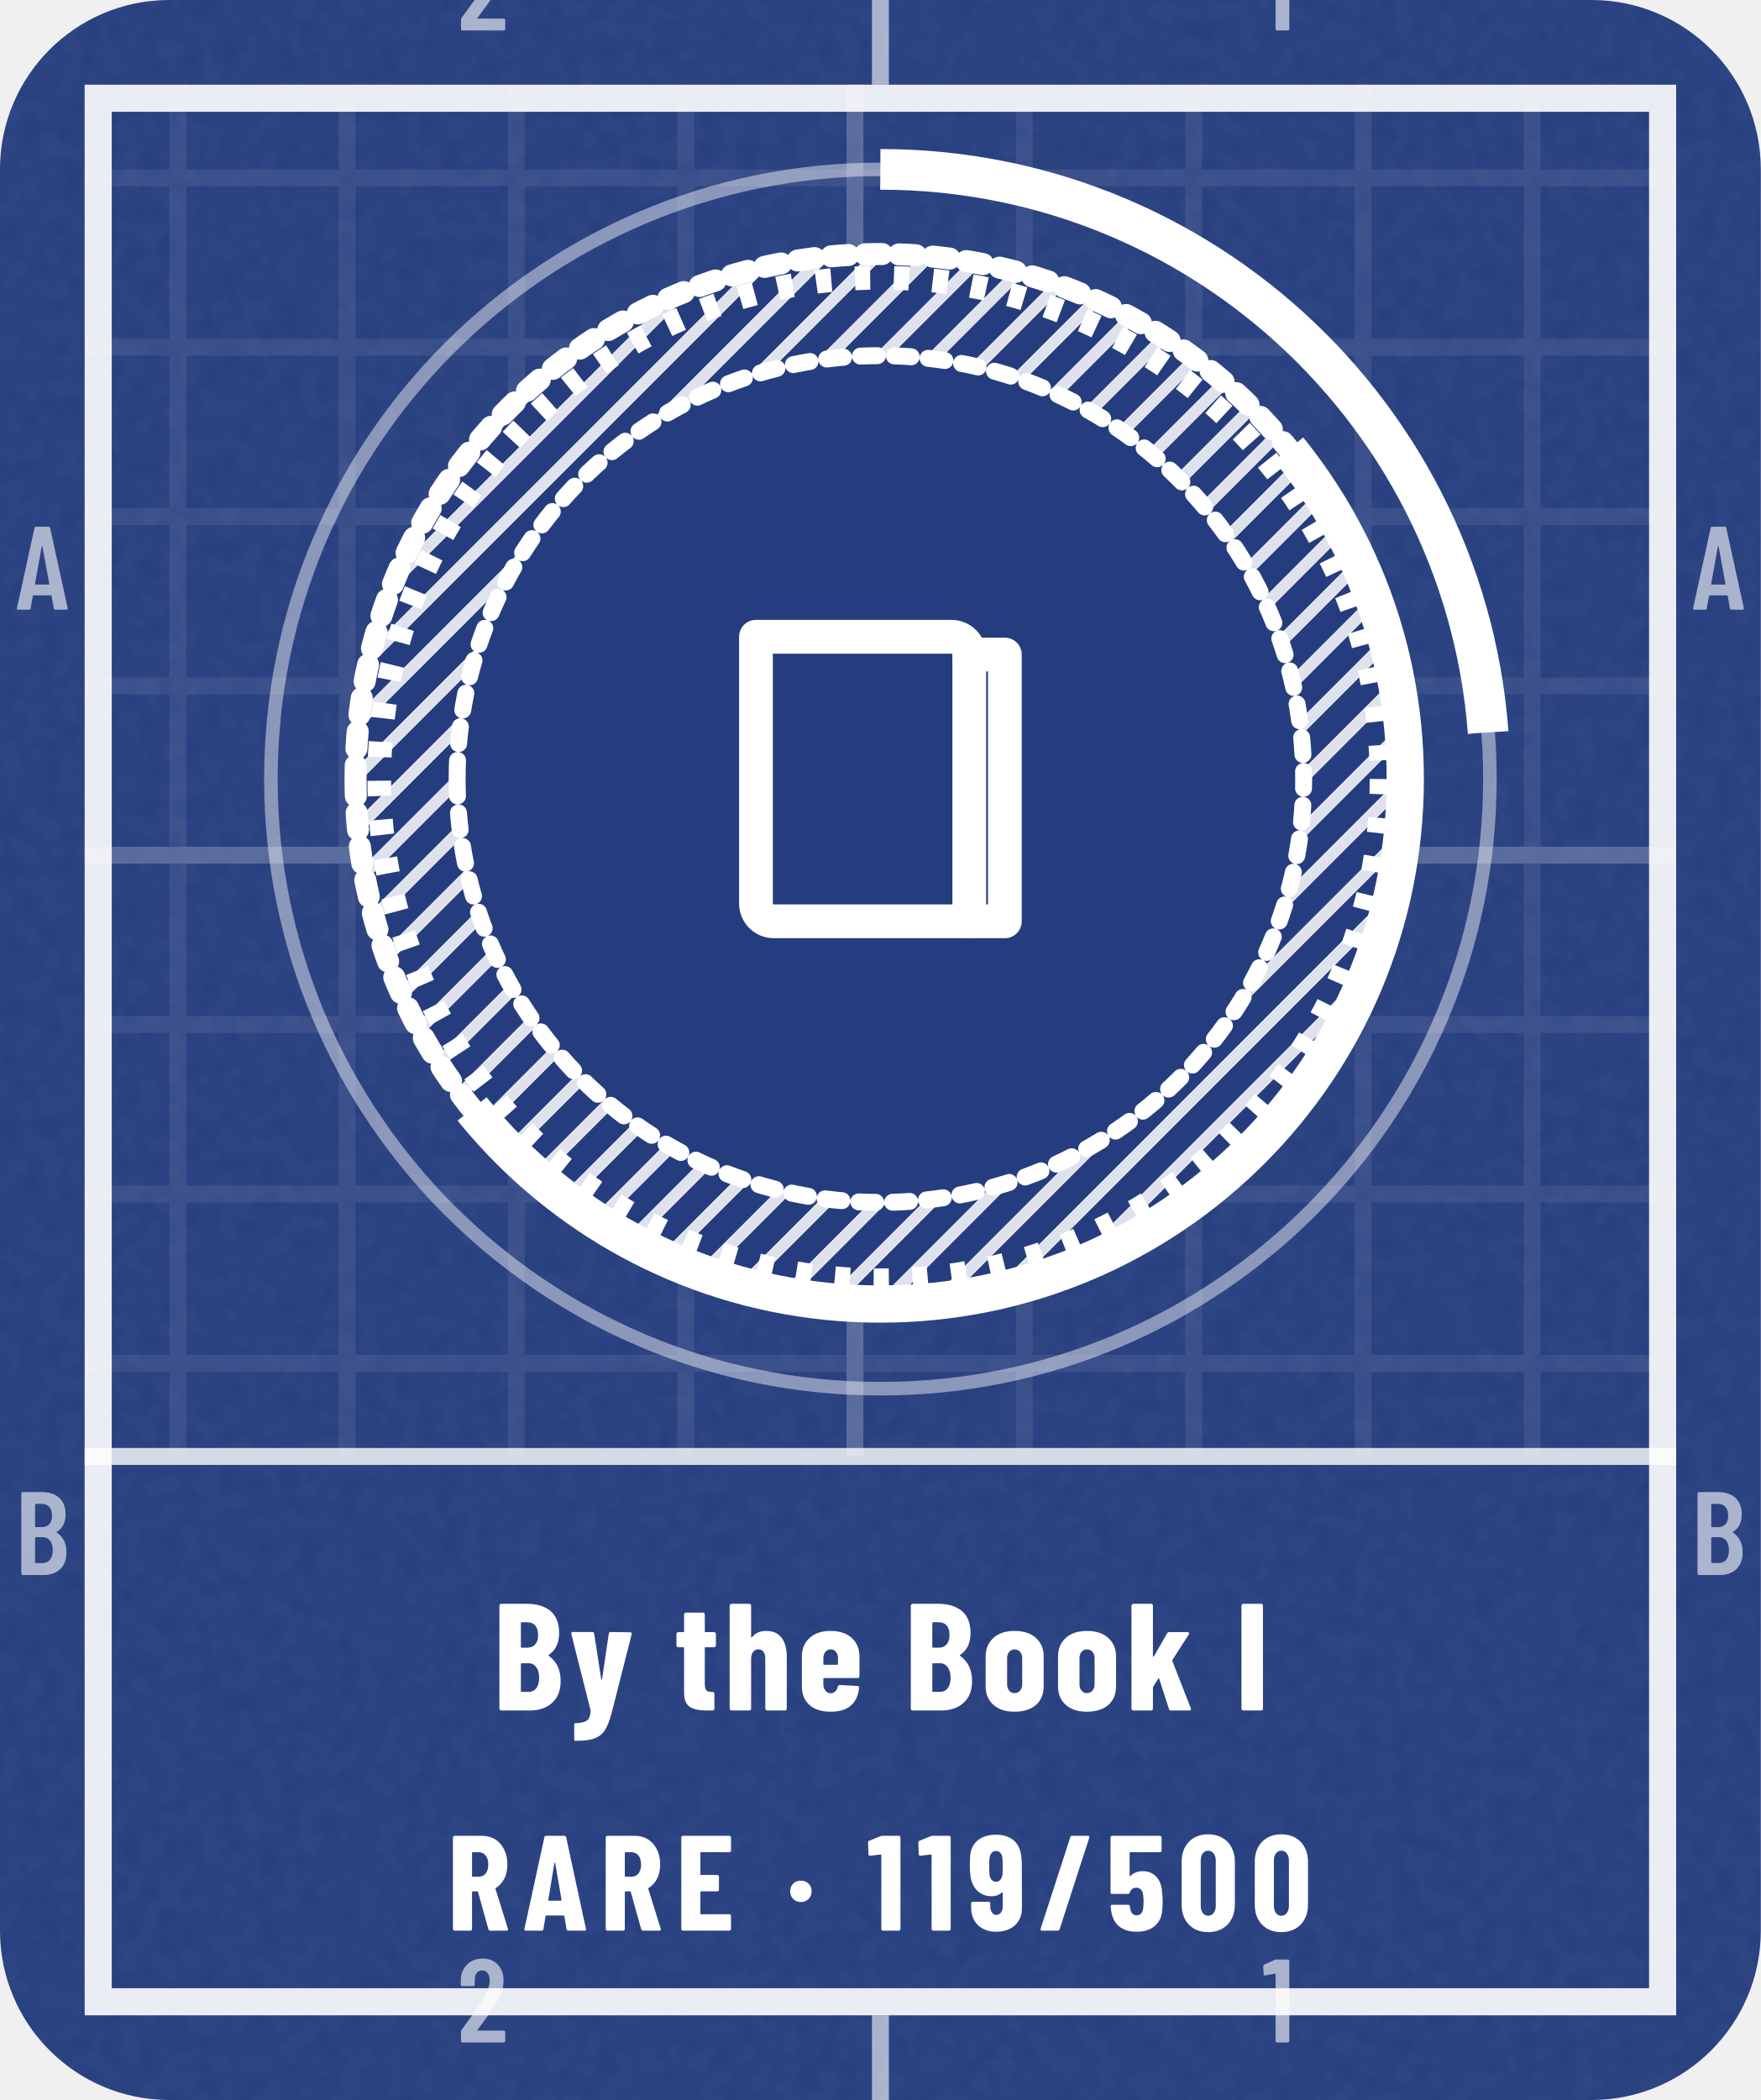
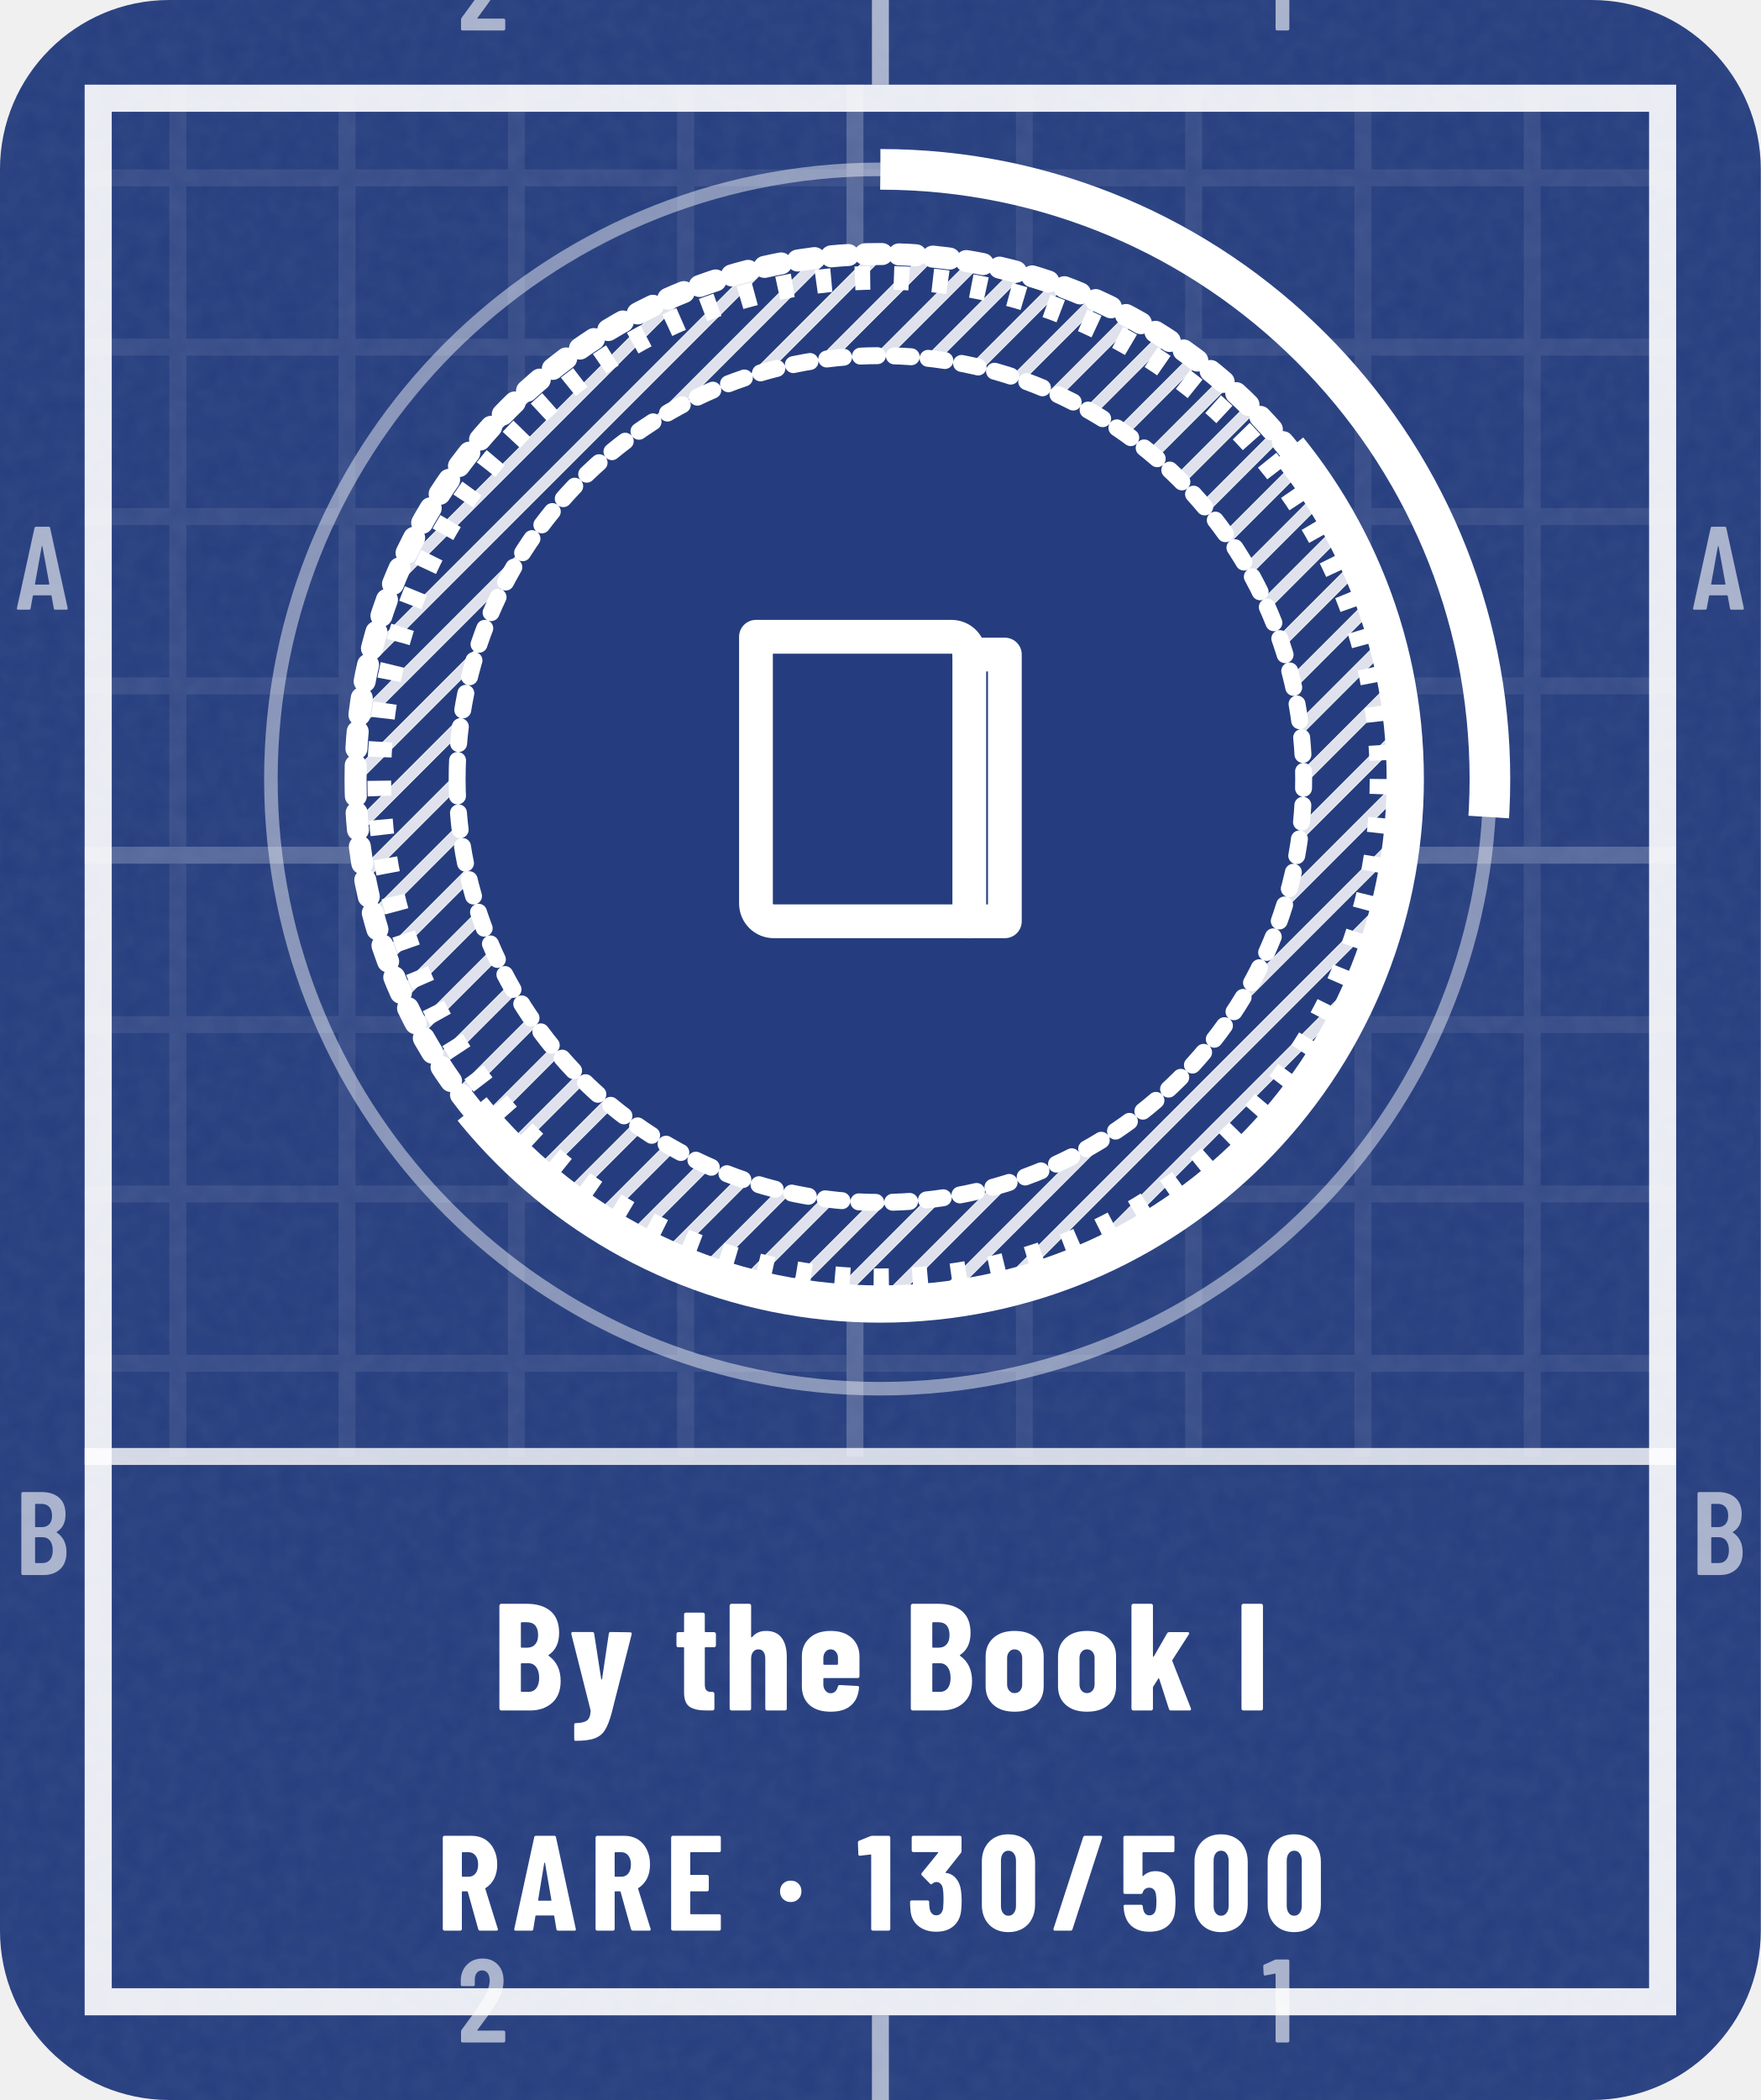
- <svg xmlns="http://www.w3.org/2000/svg" width="104" height="124" viewBox="0 0 104 124" role="img" aria-label="By the Book I: earned, Rare, 23% to By the Book II">
+ <svg xmlns="http://www.w3.org/2000/svg" width="104" height="124" viewBox="0 0 104 124" role="img" aria-label="By the Book I: earned, Rare, 26% to By the Book II">
  <style>@keyframes pl{from{stroke-dashoffset:1}}.pl{stroke-dasharray:1;animation:pl 1.6s cubic-bezier(.3,0,.2,1) .15s both}@keyframes sh{0%{transform:translateX(-110px)}38%,100%{transform:translateX(200px)}}.sh{animation:sh 6.5s ease-in-out infinite}@media (prefers-reduced-motion:reduce){.pl,.sp{animation:none}.sh,.bu{display:none}}</style>
  <defs>
    <clipPath id="kc1">
      <rect x="0" y="0" width="104" height="124" rx="10" />
    </clipPath>
    <filter id="kn2" x="0" y="0" width="100%" height="100%">
      <feTurbulence type="fractalNoise" baseFrequency=".85" numOctaves="2" stitchTiles="stitch" />
      <feColorMatrix values="0 0 0 0 1 0 0 0 0 1 0 0 0 0 1 0 0 0 0.06 0" />
    </filter>
    <pattern id="kp3" width="10" height="10" patternUnits="userSpaceOnUse">
      <path d="M10 .5H.5V10" fill="none" stroke="#FFFFFF" stroke-opacity="0.075" />
    </pattern>
    <pattern id="kp4" width="50" height="50" patternUnits="userSpaceOnUse">
      <path d="M50 .5H.5V50" fill="none" stroke="#FFFFFF" stroke-opacity="0.16" />
    </pattern>
    <clipPath id="kc5">
      <path clip-rule="evenodd" d="M5 5h94v114h-94zM5 86h94v33h-94z" />
    </clipPath>
    <pattern id="kh6" width="2.2" height="2.2" patternUnits="userSpaceOnUse" patternTransform="rotate(45)">
      <path d="M1.1 0V2.2" stroke="#FFFFFF" stroke-width="0.7" stroke-opacity="0.85" />
    </pattern>
    <clipPath id="kc7">
      <path d="M364 -206L-260 298L-8 610L616 106Z" />
    </clipPath>
    <path id="m49" d="M122 700H218Q223 700 226 696Q230 693 230 688V12Q230 7 226 4Q223 0 218 0H126Q121 0 118 4Q114 7 114 12V576Q114 578 112 580Q111 582 109 581L27 565H24Q13 565 13 576L10 643Q10 653 18 657L107 697Q114 700 122 700Z" />
    <path id="m50" d="M173 100H392Q397 100 400 96Q404 93 404 88V12Q404 7 400 4Q397 0 392 0H43Q38 0 34 4Q31 7 31 12V92Q31 101 36 107L75 160Q114 212 152 266Q189 320 215 363Q273 459 273 522Q273 562 256 585Q238 608 209 608Q180 608 163 586Q146 563 147 526V487Q147 482 144 478Q140 475 135 475H41Q36 475 32 478Q29 482 29 487V530Q33 610 84 659Q134 708 214 708Q293 708 342 656Q390 605 390 521Q390 471 373 422Q356 373 319 317Q294 277 260 229Q225 181 214 166Q184 126 170 106Q168 104 169 102Q170 100 173 100Z" />
    <path id="m65" d="M325 11 306 116Q306 121 300 121H154Q148 121 148 116L129 11Q128 0 116 0H25Q11 0 14 13L162 689Q164 700 175 700H281Q292 700 294 689L442 13V9Q442 0 431 0H338Q326 0 325 11ZM171 212H282Q288 212 287 217L229 533Q228 536 226 536Q224 536 223 533L166 217Q165 212 171 212Z" />
    <path id="m66" d="M242 0H66Q61 0 58 4Q54 7 54 12V688Q54 693 58 696Q61 700 66 700H224Q319 700 373 652Q427 604 427 512Q427 409 354 365Q349 362 352 359Q391 334 413 292Q435 250 435 192Q435 100 382 50Q328 0 242 0ZM170 595V409Q170 404 175 404H226Q267 404 290 429Q313 454 313 500Q313 548 290 574Q267 600 226 600H175Q170 600 170 595ZM319 208Q319 260 296 290Q273 319 233 319H175Q170 319 170 314V106Q170 101 175 101H233Q273 101 296 129Q319 157 319 208Z" />
    <path id="n47" d="M18 14 237 690Q240 700 250 700H367Q373 700 376 696Q379 693 377 686L158 10Q155 0 145 0H28Q22 0 19 4Q16 7 18 14Z" />
    <path id="n48" d="M30 191V509Q30 600 84 656Q138 711 226 711Q284 711 329 686Q374 661 398 615Q423 569 423 509V191Q423 131 398 85Q374 39 329 14Q284 -11 226 -11Q138 -11 84 44Q30 100 30 191ZM282 183V517Q282 550 266 570Q251 590 226 590Q201 590 186 570Q171 550 171 517V183Q171 150 186 130Q201 110 226 110Q251 110 266 130Q282 150 282 183Z" />
    <path id="n49" d="M115 700H236Q241 700 244 696Q248 693 248 688V12Q248 7 244 4Q241 0 236 0H119Q114 0 110 4Q107 7 107 12V558Q107 562 102 562L25 553H23Q12 553 12 564L9 650Q9 660 18 664L100 697Q108 700 115 700Z" />
+     <path id="n51" d="M404 222Q404 178 400 147Q392 75 344 34Q297 -8 217 -8Q134 -8 82 36Q30 80 26 153Q23 180 23 211Q23 223 35 223H152Q164 223 164 211Q164 188 167 168Q170 142 183 128Q196 113 217 113Q237 113 250 127Q263 141 267 165Q270 200 270 237Q270 284 265 311Q261 334 248 346Q236 359 217 359Q202 359 187 346Q181 342 179 342Q175 342 170 347L110 408Q106 412 106 417Q106 421 109 425L230 574Q232 576 231 578Q230 580 227 580H47Q42 580 38 584Q35 587 35 592V688Q35 693 38 696Q42 700 47 700H391Q396 700 400 696Q403 693 403 688V588Q403 580 398 573L286 432Q285 430 285 428Q285 426 287 426Q331 422 362 386Q392 350 399 296Q404 258 404 222Z" />
    <path id="n53" d="M416 218Q416 185 413 155Q409 78 358 35Q308 -8 223 -8Q143 -8 94 32Q45 72 35 151L32 179Q32 191 44 191H161Q173 191 174 179Q174 173 176 163Q185 113 223 113Q243 113 256 126Q268 140 272 164Q275 190 275 219Q275 240 271 270Q267 293 254 305Q242 317 223 317Q185 317 174 282Q171 271 161 271H43Q38 271 34 274Q31 278 31 283V688Q31 693 34 696Q38 700 43 700H396Q401 700 404 696Q408 693 408 688V591Q408 586 404 582Q401 579 396 579H177Q172 579 172 574V406Q172 403 174 402Q176 401 178 404Q195 421 218 430Q241 439 267 439Q331 439 370 397Q408 355 412 280Q416 242 416 218Z" />
-     <path id="n57" d="M212 -8Q130 -8 79 40Q28 89 28 171V201Q28 206 32 210Q35 213 40 213H157Q162 213 166 210Q169 206 169 201V179Q169 152 182 134Q194 116 212 116Q234 116 248 134Q261 151 261 179V279Q261 282 259 282Q257 283 255 281Q223 254 181 254Q111 254 68 300Q26 346 21 423Q18 450 18 482Q18 504 20 542Q23 621 74 664Q125 708 210 708Q290 708 340 668Q389 628 398 549Q402 517 402 494L403 171Q404 89 352 40Q299 -8 212 -8ZM261 472Q261 509 259 534Q256 560 244 574Q231 588 211 588Q191 588 178 573Q166 558 163 531Q161 507 161 472Q161 449 164 410Q168 387 180 374Q192 361 211 361Q230 361 242 374Q255 388 259 412Q261 438 261 472Z" />
    <path id="n65" d="M325 11 309 107Q309 112 303 112H176Q170 112 170 107L154 11Q153 0 141 0H24Q11 0 14 13L161 689Q163 700 174 700H309Q320 700 322 689L468 13L469 9Q469 0 458 0H338Q326 0 325 11ZM194 221H284Q289 221 288 226L241 499Q240 502 238 502Q236 502 235 499L190 226Q190 221 194 221Z" />
    <path id="n66" d="M245 0H56Q51 0 48 4Q44 7 44 12V688Q44 693 48 696Q51 700 56 700H223Q323 700 380 652Q436 604 436 509Q436 410 368 365Q364 362 367 359Q446 303 446 193Q446 100 390 50Q334 0 245 0ZM185 574V417Q185 412 190 412H226Q260 412 279 434Q298 455 298 494Q298 535 280 557Q261 579 226 579H190Q185 579 185 574ZM305 214Q305 258 286 284Q267 310 235 310H190Q185 310 185 305V127Q185 122 190 122H234Q267 122 286 146Q305 170 305 214Z" />
    <path id="n69" d="M399 579H190Q185 579 185 574V416Q185 411 190 411H310Q315 411 318 408Q322 404 322 399V302Q322 297 318 294Q315 290 310 290H190Q185 290 185 285V126Q185 121 190 121H399Q404 121 408 118Q411 114 411 109V12Q411 7 408 4Q404 0 399 0H56Q51 0 48 4Q44 7 44 12V688Q44 693 48 696Q51 700 56 700H399Q404 700 408 696Q411 693 411 688V591Q411 586 408 582Q404 579 399 579Z" />
    <path id="n73" d="M44 12V688Q44 693 48 696Q51 700 56 700H173Q178 700 182 696Q185 693 185 688V12Q185 7 182 4Q178 0 173 0H56Q51 0 48 4Q44 7 44 12Z" />
    <path id="n82" d="M306 10 229 286Q227 290 224 290H190Q185 290 185 285V12Q185 7 182 4Q178 0 173 0H56Q51 0 48 4Q44 7 44 12V688Q44 693 48 696Q51 700 56 700H258Q313 700 356 674Q399 647 422 599Q446 551 446 489Q446 430 424 385Q401 340 361 315Q359 314 358 312Q357 311 358 309L450 14L451 10Q451 0 440 0H320Q309 0 306 10ZM185 574V403Q185 398 190 398H235Q266 398 286 422Q305 447 305 488Q305 530 286 554Q266 579 235 579H190Q185 579 185 574Z" />
    <path id="n101" d="M397 213H177Q172 213 172 208V171Q172 146 186 130Q199 113 220 113Q239 113 251 126Q263 138 267 157Q270 167 280 167L395 161Q400 161 404 158Q407 154 406 148Q399 71 352 32Q306 -8 220 -8Q131 -8 81 36Q31 81 31 160V354Q31 430 82 476Q132 522 220 522Q308 522 358 476Q409 430 409 354V225Q409 220 406 216Q402 213 397 213ZM172 344V305Q172 300 177 300H263Q268 300 268 305V344Q268 369 254 385Q241 401 220 401Q199 401 186 385Q172 369 172 344Z" />
    <path id="n104" d="M413 351V12Q413 7 410 4Q406 0 401 0H284Q279 0 276 4Q272 7 272 12V340Q272 369 260 385Q249 401 227 401Q204 401 192 384Q179 368 179 338V12Q179 7 176 4Q172 0 167 0H50Q45 0 42 4Q38 7 38 12V688Q38 693 42 696Q45 700 50 700H167Q172 700 176 696Q179 693 179 688V483Q179 480 182 480Q184 480 188 484Q220 522 277 522Q345 522 379 477Q413 432 413 351Z" />
    <path id="n107" d="M38 12V688Q38 693 42 696Q45 700 50 700H167Q172 700 176 696Q179 693 179 688V357Q179 353 181 352Q183 352 185 355L272 506Q276 514 287 514H407Q414 514 416 510Q419 506 415 500L307 332Q305 328 306 325L428 14Q429 12 429 9Q429 0 418 0H297Q287 0 284 10L220 208Q219 211 217 212Q215 212 214 209L181 157Q179 153 179 151V12Q179 7 176 4Q172 0 167 0H50Q45 0 42 4Q38 7 38 12Z" />
    <path id="n111" d="M31 160V354Q31 430 82 476Q133 522 221 522Q310 522 361 476Q412 430 412 354V160Q412 82 362 37Q311 -8 221 -8Q132 -8 82 37Q31 82 31 160ZM271 171V344Q271 369 257 385Q243 401 221 401Q199 401 186 385Q172 369 172 344V171Q172 146 186 130Q199 114 221 114Q243 114 257 130Q271 146 271 171Z" />
    <path id="n116" d="M260 415H204Q199 415 199 410V172Q199 143 210 132Q221 121 243 122H250Q255 122 258 118Q262 115 262 110V12Q262 7 258 4Q255 0 250 0H210Q137 0 100 24Q63 49 63 118V410Q63 415 58 415H25Q20 415 16 418Q13 422 13 427V502Q13 507 16 510Q20 514 25 514H58Q63 514 63 519V630Q63 635 66 638Q70 642 75 642H187Q192 642 196 638Q199 635 199 630V519Q199 514 204 514H260Q265 514 268 510Q272 507 272 502V427Q272 422 268 418Q265 415 260 415Z" />
    <path id="n121" d="M32 -187V-95Q32 -83 41 -83Q93 -82 115 -66Q137 -51 140 -3L139 3L13 502V506Q13 515 24 515H150Q162 515 163 504L209 207Q210 203 212 203Q214 203 215 207L259 504Q260 515 272 515L398 513Q412 513 409 500L277 -19Q257 -92 234 -128Q212 -165 168 -182Q125 -199 43 -199H38Q36 -199 34 -196Q32 -192 32 -187Z" />
    <path id="n183" d="M34 290Q34 325 56 347Q78 369 113 369Q148 369 170 347Q192 325 192 290Q192 256 170 234Q147 211 113 211Q79 211 56 234Q34 256 34 290Z" />
  </defs>
  <rect y="0" width="104" height="124" rx="10" fill="#253D7E" />
  <rect y="0" width="104" height="124" clip-path="url(#kc1)" filter="url(#kn2)" />
  <g clip-path="url(#kc5)">
    <rect y="0" width="104" height="124" fill="url(#kp3)" />
    <rect y="0" width="104" height="124" fill="url(#kp4)" />
  </g>
  <rect x="5.8" y="5.8" width="92.4" height="112.4" fill="none" stroke="#FFFFFF" stroke-opacity="0.9" stroke-width="1.6" />
  <path d="M52 0V5M52 119V124" stroke="#FFFFFF" stroke-opacity="0.6" />
  <g transform="scale(0.007 -0.007)" fill="#FFFFFF" fill-opacity="0.6">
    <use href="#m50" x="3859" y="-257" />
    <use href="#m50" x="3859" y="-17229" />
    <use href="#m49" x="10649" y="-257" />
    <use href="#m49" x="10649" y="-17229" />
    <use href="#m65" x="129" y="-5143" />
    <use href="#m65" x="14272" y="-5143" />
    <use href="#m66" x="126" y="-13286" />
    <use href="#m66" x="14269" y="-13286" />
  </g>
  <path d="M5 86H99" stroke="#FFFFFF" stroke-opacity=".8" stroke-width="1" />
  <circle cx="52" cy="46" r="36" fill="none" stroke="#FFFFFF" stroke-opacity=".45" stroke-width=".8" />
-   <circle cx="52" cy="46" r="36" fill="none" stroke="#FFFFFF" stroke-width="2.4" stroke-dasharray="53.8 226.2" transform="rotate(-90 52 46)" />
+   <circle cx="52" cy="46" r="36" fill="none" stroke="#FFFFFF" stroke-width="2.4" stroke-dasharray="58.8 226.2" transform="rotate(-90 52 46)" />
  <path d="M21 46a31 31 0 1 0 62 0a31 31 0 1 0 -62 0Z" fill="#253D7E" stroke="#FFFFFF" stroke-width="1.3" stroke-linejoin="round" stroke-linecap="round" class="pl" pathLength="1" />
  <circle cx="52" cy="46" r="29.6" fill="none" stroke="#FFFFFF" stroke-width="1.4" stroke-dasharray=".9 1.4" />
  <path d="M21 46a31 31 0 1 0 62 0a31 31 0 1 0 -62 0ZM27 46a25 25 0 1 0 50 0a25 25 0 1 0 -50 0Z" fill-rule="evenodd" fill="url(#kh6)" />
  <path d="M27 46a25 25 0 1 0 50 0a25 25 0 1 0 -50 0Z" fill="#253D7E" stroke="#FFFFFF" stroke-width="1" stroke-linejoin="round" stroke-linecap="round" class="pl" pathLength="1" />
  <g transform="translate(39.4 33.4) scale(1.05)" fill="none" stroke="#FFFFFF" stroke-width="1.9" stroke-linecap="round" stroke-linejoin="round">
    <path d="M5 4h11a1 1 0 0 1 1 1v15H6a1 1 0 0 1-1-1z" />
    <path d="M17 5h2v15h-2" />
  </g>
  <g clip-path="url(#kc7)">
    <path d="M21 46a31 31 0 1 0 62 0a31 31 0 1 0 -62 0Z" fill="none" stroke="#FFFFFF" stroke-width="2.2" stroke-linejoin="round" stroke-linecap="round" />
  </g>
  <g transform="translate(29.1 101) scale(0.009 -0.009)" fill="#FFFFFF">
    <use href="#n66" x="0" />
    <use href="#n121" x="503" />
    <use href="#n116" x="1193" />
    <use href="#n104" x="1517" />
    <use href="#n101" x="1998" />
    <use href="#n66" x="2700" />
    <use href="#n111" x="3204" />
    <use href="#n111" x="3679" />
    <use href="#n107" x="4154" />
    <use href="#n73" x="4870" />
  </g>
-   <g transform="translate(26.4 114) scale(0.008 -0.008)" fill="#FFFFFF">
+   <g transform="translate(25.8 114) scale(0.008 -0.008)" fill="#FFFFFF">
    <use href="#n82" x="0" />
    <use href="#n65" x="558" />
    <use href="#n82" x="1128" />
    <use href="#n69" x="1686" />
    <use href="#n183" x="2500" />
    <use href="#n49" x="3100" />
-     <use href="#n49" x="3471" />
-     <use href="#n57" x="3842" />
-     <use href="#n47" x="4365" />
-     <use href="#n53" x="4868" />
-     <use href="#n48" x="5394" />
-     <use href="#n48" x="5934" />
+     <use href="#n51" x="3471" />
+     <use href="#n48" x="3994" />
+     <use href="#n47" x="4535" />
+     <use href="#n53" x="5038" />
+     <use href="#n48" x="5564" />
+     <use href="#n48" x="6104" />
  </g>
</svg>
